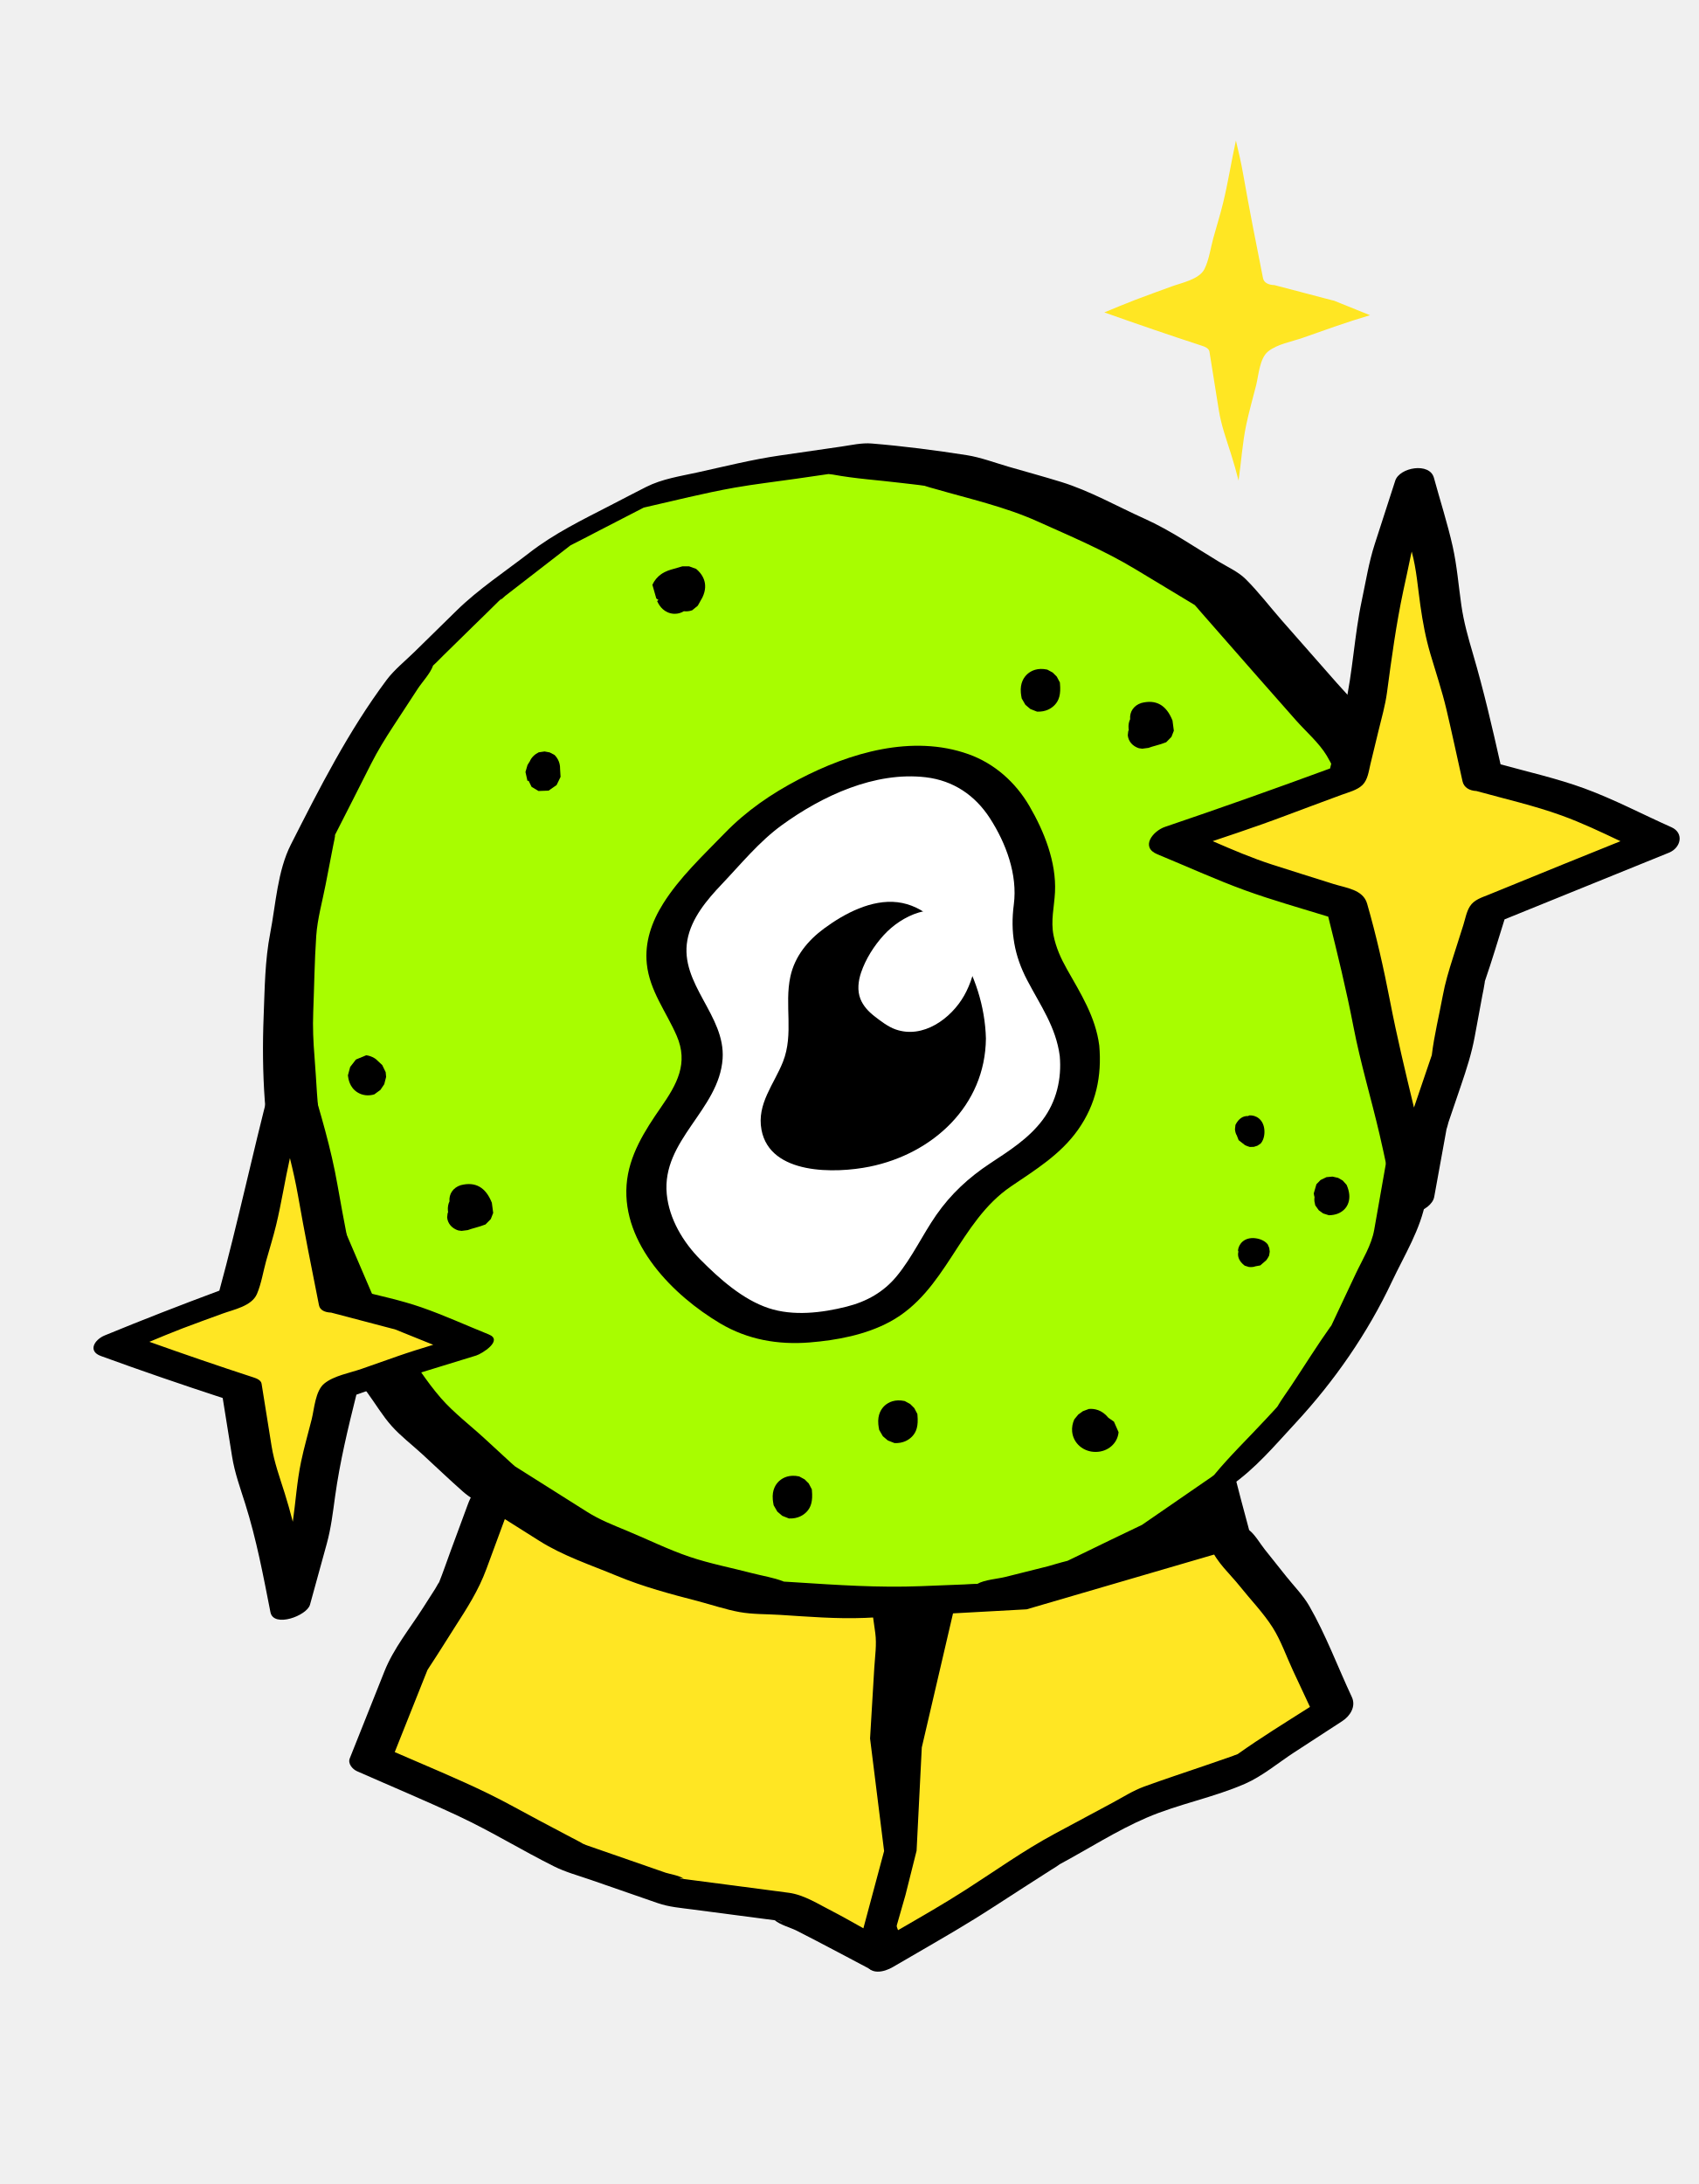
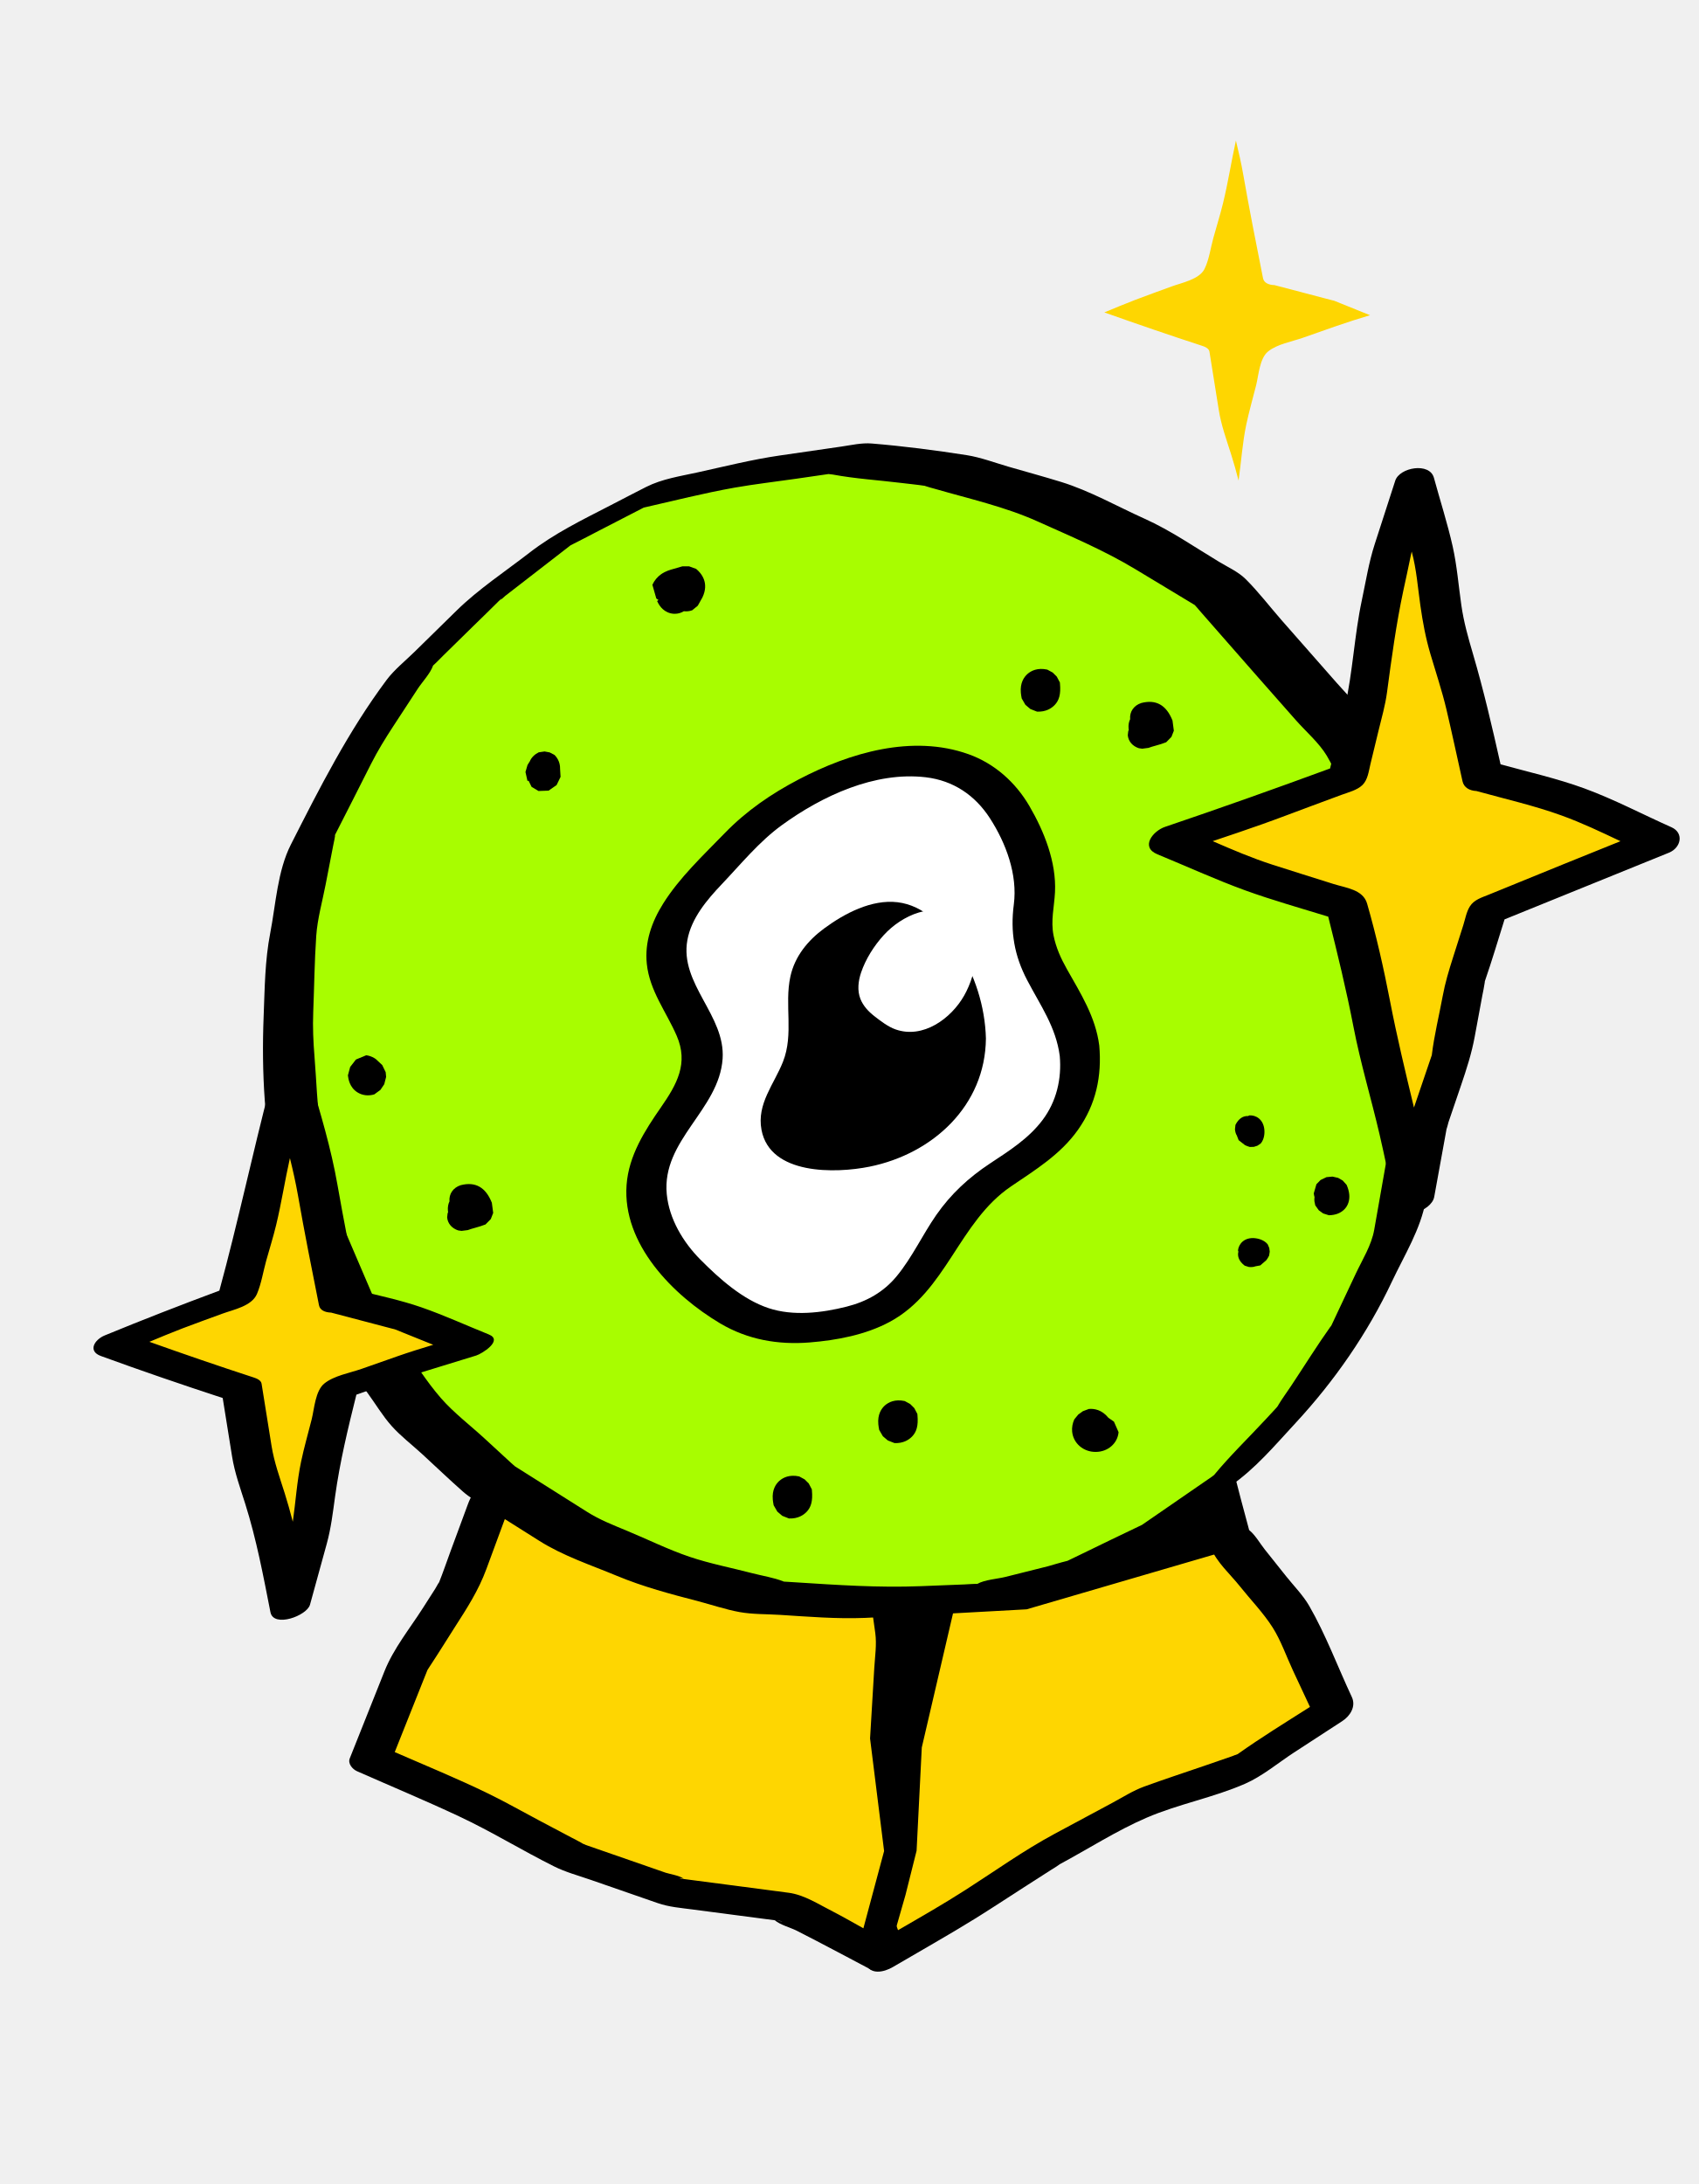
<svg xmlns="http://www.w3.org/2000/svg" height="180" viewBox="0 0 140 180" width="140">
  <g fill="none" fill-rule="evenodd">
    <path d="m0 0h140v180h-140z" />
-     <path d="m83.784 94.672 4.217 6.675 3.656 6.904 2.062 7.71 4.969 6.241 3.574 7.641-7.583 4.933-8.17 2.819-7.467 4.009-7.14 4.578-6.682 3.93-2.32-6.569-2.155-7.442-2.213-7.423-1.728-7.566-3.457-7.763 8.131-4.646 8.058-3.677 7.01-5.312z" fill="#ffe623" transform="translate(7.705 11)" />
+     <path d="m83.784 94.672 4.217 6.675 3.656 6.904 2.062 7.71 4.969 6.241 3.574 7.641-7.583 4.933-8.17 2.819-7.467 4.009-7.14 4.578-6.682 3.93-2.32-6.569-2.155-7.442-2.213-7.423-1.728-7.566-3.457-7.763 8.131-4.646 8.058-3.677 7.01-5.312z" fill="#fed601" transform="translate(7.705 11)" />
    <g transform="translate(7.705 11.397)">
      <path d="m61.852 109.481-.041.024.065-.035c-.006.004-.017.007-.024.011m-6.627 11.942c.023.12.04.19.053.226-.018-.074-.036-.149-.051-.224z" fill="#000" />
      <path d="m94.306 133.176c-.139.041-.415.157-.453.17-.776.269-1.555.536-2.332.805-1.64.565-3.292 1.102-4.921 1.698-.909.331-1.745.87-2.595 1.326l-4.796 2.574c-2.524 1.356-4.886 3.05-7.297 4.594-1.827 1.172-3.715 2.253-5.597 3.34-.644-1.774-1.307-3.547-1.87-5.344-.765-2.445-1.414-4.927-2.137-7.384-.724-2.46-1.556-4.9-2.199-7.381-.34-1.315-.605-2.652-.908-3.975-.288-1.264-.455-2.652-.938-3.858-.887-2.211-1.916-4.376-2.906-6.548l5.483-3.134c.324-.185.65-.367.97-.554-.023.011-.042.02-.044.016l.086-.04c.047-.028.096-.053.143-.082.27-.16.036-.015-.118.07l.292-.132c1.383-.61 2.752-1.255 4.127-1.882 1.128-.514 2.271-1.004 3.387-1.545.799-.388 1.476-.996 2.181-1.53 1.855-1.405 3.68-2.865 5.578-4.214 1.838-1.307 3.697-2.588 5.552-3.873 1.202 1.864 2.439 3.717 3.548 5.632.651 1.124 1.221 2.304 1.828 3.452l1.238 2.336c.133.253.264.51.403.761.06.11.1.217.119.27.31 1.217.648 2.427.973 3.639.335 1.253.552 2.642 1.03 3.85.442 1.118 1.586 2.139 2.326 3.068.895 1.124 1.965 2.223 2.735 3.437.684 1.079 1.135 2.394 1.676 3.551l1.4 2.995c-2.004 1.272-4.034 2.52-5.964 3.892m-25.293-29.651c-.085.06-.14.098-.143.094-.012-.015.06-.055.143-.094m.061-.03c.138-.061.242-.098 0 0m21.045 5.214-.044-.174zm13.602 19.762c-1.161-2.48-2.152-5.155-3.52-7.525-.503-.87-1.274-1.649-1.9-2.434l-1.75-2.197c-.387-.486-.768-1.162-1.244-1.564l-.052-.044-.098-.368-.59-2.204c-.419-1.567-.786-3.16-1.26-4.711-.29-.952-.871-1.83-1.336-2.706-.782-1.478-1.547-2.965-2.348-4.433-1.307-2.403-2.92-4.673-4.381-6.985-.48-.76-1.594-.499-2.342.119-3.895 2.715-7.748 5.44-11.533 8.309-.12.09-1.825 1.411-2.344 1.79-.179.072-.355.16-.532.242l-2.092.954c-2.066.943-4.203 1.792-6.177 2.921l-7.547 4.313c-.691.394-1.118 1.24-.787 1.98 1.111 2.498 2.198 5.01 3.337 7.495l-.005-.025.007.028.003.008c.073.16.08.31.048.215.011.048.024.095.033.143.124.685.312 1.365.466 2.044.36 1.572.71 3.146 1.077 4.716.58 2.466 1.431 4.89 2.154 7.316.712 2.388 1.39 4.785 2.083 7.178.717 2.484 1.683 4.905 2.544 7.343.361 1.025 1.52.764 2.257.331 2.254-1.325 4.543-2.605 6.766-3.983 1.368-.849 2.712-1.74 4.067-2.608l2.246-1.44c.2-.128.416-.245.605-.389.031-.023.044-.034.06-.047 2.37-1.271 4.7-2.776 7.163-3.837 2.626-1.132 5.518-1.657 8.135-2.807 1.416-.621 2.727-1.727 4.015-2.566l3.985-2.592c.659-.429 1.144-1.215.787-1.98" fill="#000" />
-       <path d="m38.713 107.347-5.895 4.664-2.717 7.359-4.206 6.576-3.053 7.659 8.565 3.788 7.995 4.226 8.518 2.957 9.248 1.214 6.763 3.389 2.182-7.629-.413-9.068.542-9.071-1.275-9.064.178-9.628-9.474-.457-8.908 1.102z" fill="#ffe623" />
+       <path d="m38.713 107.347-5.895 4.664-2.717 7.359-4.206 6.576-3.053 7.659 8.565 3.788 7.995 4.226 8.518 2.957 9.248 1.214 6.763 3.389 2.182-7.629-.413-9.068.542-9.071-1.275-9.064.178-9.628-9.474-.457-8.908 1.102z" fill="#fed601" />
      <path d="m57.301 144.6c-1.672-.224-3.345-.44-5.017-.66l-2.853-.373c-.298-.04-.594-.08-.892-.117-.538-.07.032-.085.109.014-.2-.255-1.19-.414-1.482-.515l-2.869-.997-2.817-.978-.89-.309c-.06-.02-.175-.074-.265-.116l-.122-.074c-.278-.16-.568-.3-.852-.45l-2.618-1.385c-1.39-.733-2.764-1.52-4.176-2.207-2.529-1.231-5.145-2.303-7.726-3.426l2.32-5.823c.126-.315.254-.63.378-.945.064-.1.125-.202.192-.3.697-1.054 1.361-2.129 2.04-3.193 1.035-1.615 1.964-3.04 2.625-4.83l1.48-4.01c.173-.466.37-.931.52-1.406.38-.208.774-.636 1.089-.887l1.899-1.502 2.278-1.802c1.706-.42 3.413-.84 5.12-1.262.76-.187 1.527-.36 2.284-.561h.047c.37-.013.75-.093 1.119-.139l6.761-.835c.188-.023.438-.025.643-.072l.031.003c.904.075 1.819.087 2.723.131l5.003.242c-.074 2.845-.23 5.708-.152 8.547.029 1.054.264 2.122.41 3.165.267 1.886.54 3.773.798 5.66.13.948-.023 1.924-.081 2.876l-.348 5.822 1.157 9.277-1.707 6.366s-1.894-1.073-2.509-1.38c-1.165-.584-2.343-1.374-3.65-1.55zm-1.006 2.283c.053.007.106.016.16.022.625.062.164.065-.16-.022zm14.617-25.592s-4.016-4.124-4.202-7.145c-.196-3.183.116-6.469.174-9.658.013-.637-.953-.913-1.423-.935l-5.55-.268c-1.53-.075-3.13-.296-4.658-.136-3.577.375-7.216.707-10.71 1.567l-6.143 1.514c-.068.015-.134.03-.2.05l-.097.024c-.252.062-.513.203-.722.392l-.006.005-5.371 4.25c-.604.478-.886.935-1.152 1.652-.476 1.29-.95 2.577-1.427 3.865-.318.861-.612 1.738-.955 2.59.042-.142-.196.323-.295.477l-1.028 1.607c-1.07 1.674-2.42 3.34-3.158 5.194l-2.865 7.189c-.174.437.231.895.596 1.056 2.798 1.237 5.63 2.416 8.401 3.715 2.672 1.251 5.199 2.812 7.838 4.128.957.478 2.028.765 3.037 1.115l5.506 1.911c.945.328 1.92.401 2.91.531l5.996.787.755.1c.397.359 1.343.628 1.76.838 1.628.816 6.183 3.24 6.183 3.24s1.237-.618 1.542-1.686l1.283-4.483.914-3.643.428-8.508 2.64-11.334z" fill="#000" />
      <path d="m109.878 73.404-.919 8.148-1.43 8.116-3.52 7.476-4.574 6.879-5.636 6.081-6.829 4.707-7.456 3.596-8.014 2.008-8.205.327-8.147-.518-7.9-2.068-7.559-3.141-6.965-4.397-6.095-5.609-4.892-6.71-3.265-7.615-1.836-8.014-.658-8.14.322-8.176 1.57-8.107 3.736-7.368 4.507-6.897 5.881-5.768 6.524-5.051 7.372-3.801 8.088-1.787 8.186-1.186 8.208 1.007 7.884 2.284 7.462 3.354 7.053 4.254 5.424 6.197 5.474 6.192 3.35 7.569 1.953 7.997z" fill="#a8fd00" />
      <path d="m106.713 83.443-1.148 6.513c-.226 1.284-.971 2.453-1.523 3.625l-1.5 3.184c-.16.34-.321.681-.481 1.024-.185.394-.04.064-.042.067-1.153 1.618-2.206 3.319-3.307 4.974-.356.537-.754 1.07-1.085 1.626.059-.077.046-.032-.065.1-.02.034-.043.065-.062.098.024-.042.038-.06.057-.091-.025.03-.04.05-.075.088-.292.308-.579.624-.868.936-1.406 1.517-2.928 2.983-4.246 4.58-.063.052-.125.102-.178.138l-2.679 1.847-2.68 1.847c-.134.092-.268.187-.404.279-1.713.808-3.412 1.647-5.118 2.47l-1.023.493c-.571.137-1.512.424-1.603.447l-3.512.88c-.666.167-1.718.229-2.323.577-.354-.008-.717.03-1.071.044l-3.583.142c-3.492.139-6.888-.097-10.379-.32-.305-.019-.61-.034-.916-.057-.019-.008-.03-.014-.057-.024-.797-.312-1.713-.45-2.54-.666-1.707-.446-3.493-.787-5.165-1.352-1.744-.589-3.44-1.43-5.14-2.135-1.163-.484-2.265-.908-3.325-1.579-1.84-1.16-3.681-2.323-5.522-3.486-.135-.085-.272-.168-.406-.256-.024-.03-.258-.225-.326-.287-.726-.67-1.453-1.338-2.18-2.006-1.177-1.083-2.53-2.111-3.585-3.314-1.254-1.43-2.287-3.136-3.407-4.673-.763-1.046-1.424-1.927-1.93-3.105l-2.546-5.94c-.511-1.192-.69-2.52-.979-3.782l-.782-3.413c-.084-.364-.15-.738-.251-1.097-.033-.112-.049-.166-.058-.19-.266-1.963-.322-3.978-.482-5.952-.101-1.256-.154-2.415-.105-3.672.083-2.093.104-4.2.248-6.291.098-1.413.506-2.84.774-4.23.212-1.088.421-2.177.633-3.265.052-.275.123-.55.16-.828.002-.014-.182.318.02-.075.983-1.912 1.946-3.836 2.918-5.752.557-1.099 1.162-2.081 1.836-3.114l2.035-3.113c.363-.554 1.039-1.263 1.256-1.905.288-.254.554-.542.829-.813l2.504-2.456c.692-.677 1.39-1.347 2.072-2.031-.015.005-.03.014-.046.018.017-.004.038-.02.056-.029.322-.322.254-.175.108-.059.152-.109.321-.288.418-.364l5.247-4.062.135-.106c.777-.386 1.544-.795 2.314-1.192l3.724-1.92c2.487-.565 4.974-1.198 7.482-1.643 1.667-.295 3.36-.486 5.034-.729l2.594-.376c.04-.006.082-.01.124-.018.076.012.25.024.35.042 1.836.344 3.745.46 5.6.687.66.082 1.327.143 1.986.243.011.005.026.013.057.023.252.09.52.15.777.226 2.84.822 5.76 1.47 8.46 2.684 2.759 1.24 5.49 2.387 8.077 3.948l4.77 2.877c.049.029.082.051.11.069.14.146.269.308.4.46l1.87 2.135c2.015 2.303 4.035 4.601 6.063 6.894.82.928 1.908 1.864 2.547 2.927.865 1.442 1.413 3.195 2.094 4.731.445 1.006 1.007 2.014 1.297 3.078.495 1.827.9 3.684 1.347 5.523.716 2.93.94 5.895 1.272 8.894l.137 1.23c-.34 3.03-.56 6.097-1.09 9.1m5.215-11.077c0-.026.01-.052.007-.078-.293-2.646-.481-5.326-.884-7.958-.375-2.453-1.168-4.898-1.756-7.31-.567-2.318-1.82-4.506-2.782-6.68-.298-.676-.526-1.419-.982-1.999-.95-1.214-2.06-2.332-3.082-3.486-1.513-1.712-3.022-3.428-4.527-5.148-.977-1.117-1.903-2.335-2.958-3.381-.606-.6-1.46-.98-2.188-1.42-2.017-1.216-3.987-2.585-6.14-3.553-2.246-1.01-4.509-2.298-6.863-3.025-1.44-.444-2.896-.84-4.342-1.258-1.133-.328-2.287-.77-3.453-.954-2.578-.405-5.231-.746-7.83-.96-.83-.069-1.677.133-2.5.252l-5.09.738c-2.27.33-4.495.89-6.735 1.384-1.446.32-2.941.536-4.271 1.207-.997.503-1.984 1.023-2.974 1.534-2.33 1.2-4.589 2.295-6.661 3.9-1.993 1.544-4.173 2.978-5.977 4.745l-3.482 3.414c-.76.748-1.669 1.469-2.31 2.33-3.15 4.23-5.5 8.866-7.876 13.548-1.105 2.18-1.24 4.903-1.7 7.286-.445 2.29-.453 4.556-.546 6.89-.18 4.582.068 9.279 1.093 13.754.52 2.27.856 4.63 1.774 6.773l2.022 4.715c.305.713.552 1.46.992 2.098.861 1.255 1.797 2.465 2.694 3.695.647.887 1.241 1.887 1.973 2.707.754.845 1.71 1.573 2.541 2.339 1.115 1.025 2.21 2.076 3.345 3.077.572.504 1.25.873 1.893 1.28l4.393 2.772c1.977 1.249 4.238 1.988 6.392 2.884 2.217.92 4.397 1.491 6.725 2.1 1.119.293 2.247.679 3.384.886 1.083.197 2.248.163 3.343.233 2.345.149 4.648.341 6.993.249 2.432-.098 13.334-.707 13.334-.707l17.182-5.02s.568-1.759-.422-5.122c2.1-1.448 3.676-3.348 5.409-5.216 3.192-3.445 5.935-7.394 7.938-11.65 1.024-2.172 2.375-4.32 2.794-6.699.426-2.417.964-4.843 1.259-7.28.311-2.584.583-5.172.875-7.758.006-.055-.014-.087-.024-.128" fill="#000" />
      <path d="m33.514 38.084c-.01.008-.02.013-.03.02.01-.007.02-.012.03-.02m-.106.058-.01.01c.03-.013.06-.029.086-.049-.027.02-.051.027-.076.039m64.154 66.415c.02-.035.044-.066.064-.101-.017.022-.043.064-.069.107zm-64.046-66.474h-.002z" fill="#000" />
    </g>
    <path d="m37.355 25.133c.346 3.262-.857 5.427-2.405 7.112-1.832 1.993-4.526 3.104-6.152 4.704-1.62 1.596-2.542 3.256-3.381 4.66-1.043 1.747-1.895 3.127-3.524 4.286-1.207.86-2.714 1.477-5.194 1.859-1.855.285-4.131.445-6.305-.415-1.946-.768-3.647-2.286-5.207-3.71-1.659-1.512-2.776-3.276-3.295-5.237-.63-2.385.055-4.513 1.337-6.586 1.248-2.017 3.089-3.913 3.067-6.243-.028-2.524-2.582-4.86-2.954-7.787-.261-2.06.604-4.325 3.47-7.208 1.604-1.613 2.907-3.27 4.391-4.425 1.84-1.432 3.725-2.36 5.368-3.17 2.155-1.059 4.157-1.452 5.942-1.621 2.352-.223 4.34.122 5.982 1.03 1.88 1.04 3.056 2.74 3.897 4.593.869 1.911 1.559 3.992 1.2 5.997-.472 2.656.236 4.404 1.234 6.16 1.018 1.791 2.268 3.544 2.53 6" fill="#fff" transform="translate(51.623 61.463)" />
    <path d="m34.316 30.838c-1.16 1.547-2.768 2.55-4.359 3.603-1.741 1.153-3.208 2.508-4.406 4.23-1.141 1.641-1.985 3.494-3.26 5.042-1.088 1.323-2.487 2.098-4.131 2.514-2.044.516-4.392.799-6.43.124-2.141-.71-4.053-2.421-5.62-3.998-1.427-1.435-2.58-3.357-2.776-5.403-.424-4.444 4.312-6.941 4.604-11.149.247-3.581-3.557-6.16-2.904-9.784.326-1.805 1.617-3.321 2.84-4.61 1.582-1.663 3.074-3.504 4.94-4.859 3.319-2.412 7.672-4.445 11.87-3.95 2.264.268 4.058 1.475 5.287 3.377 1.327 2.053 2.291 4.647 1.97 7.106-.297 2.265.039 4.204 1.095 6.228 1.085 2.08 2.38 3.868 2.692 6.26.166 1.887-.268 3.744-1.412 5.269m4.666-6.141c-.307-2.359-1.528-4.27-2.671-6.298-.494-.875-.897-1.773-1.095-2.762-.246-1.232.059-2.353.119-3.578.12-2.462-.889-4.997-2.112-7.093-1.14-1.954-2.873-3.504-5.017-4.27-4.64-1.655-9.802-.114-13.973 2.067-2.278 1.189-4.337 2.601-6.129 4.45-1.763 1.82-3.719 3.645-5.07 5.803-.944 1.504-1.53 3.175-1.343 4.966.23 2.21 1.605 3.946 2.464 5.924.984 2.268.019 3.993-1.29 5.88-1.341 1.934-2.665 3.99-2.842 6.407-.36 4.879 3.826 9.102 7.71 11.412 2.26 1.342 4.773 1.783 7.376 1.573 2.237-.18 4.616-.625 6.61-1.7 4.676-2.52 5.679-8.23 9.987-11.158 2.02-1.373 4.093-2.638 5.53-4.675 1.482-2.1 1.97-4.408 1.747-6.948" fill="#000" transform="translate(51.623 61.463)" />
    <path d="m27.311 16.655c-1.127-1.758-2.774-3.502-4.96-3.759-2.14-.25-4.353.919-6.026 2.148-1.355.994-2.438 2.307-2.8 3.976-.509 2.335.296 4.73-.61 7.022-.732 1.854-2.173 3.469-1.772 5.61.7 3.745 6.116 3.603 8.904 3.039 5.204-1.053 9.545-5.012 9.594-10.57-.068-2.627-.912-5.253-2.33-7.466" fill="#000" transform="translate(51.623 61.463)" />
    <path d="m26.454 14.497c1.595 1.069 1.721 3.534.63 5.774s-3.015 3.449-4.61 2.38c-1.594-1.07-3.763-2.178-.996-6.2 1.43-2.078 3.381-3.024 4.976-1.954" fill="#fff" transform="translate(51.623 61.463)" />
    <path d="m25.504 14.875c1.466 1.023 1.464 3.01.966 4.556-.287.894-.74 1.74-1.378 2.433-.235.256-.51.481-.783.623.159-.082-.123.051-.129.053.148-.055.017.023-.008-.002l.092-.019c-.116.015-.123.019-.023.01-.116.01-.04.02-.189-.008-.514-.092-.97-.464-1.392-.762-.394-.276-.784-.583-1.073-.973-.812-1.098-.27-2.529.339-3.583.515-.893 1.172-1.83 2.055-2.394.213-.137.255-.155.453-.226-.221.079.142-.018-.009.003-.169.024.326-.03.099-.017.27-.016.677.11.98.306.383.247.934.13 1.333-.03.14-.057.934-.49.566-.727-2.066-1.33-4.678-.158-6.182 1.488-.792.867-1.488 1.964-1.867 3.08-.235.69-.332 1.489-.056 2.183.228.573.66 1.036 1.14 1.41.516.403 1.133.879 1.75 1.097 2.271.805 4.585-.89 5.656-2.78 1.08-1.905 1.662-5.01-.44-6.478-.37-.257-.946-.124-1.333.031-.152.061-.925.476-.567.726" fill="#fff" transform="translate(51.623 61.463)" />
    <path d="m46.068 36.8.323 1.13.18.124-.114.086c.108.226.391.825 1.109 1.01.38.089.765.029 1.096-.172.205.025.438.013.686-.077l.463-.379.38-.678c.576-1.2-.079-1.992-.518-2.355l-.576-.209-.551-.003-.727.211c-.276.077-.656.18-1.021.434-.318.22-.568.524-.73.877m-9.386 16.996.831-.03.66-.46.327-.675-.04-.657c0-.167.004-.677-.448-1.141l-.41-.217-.42-.078-.48.07-.229.132c-.37.26-.506.586-.486.573l.002-.004-.214.345-.168.577.165.736.091-.021.247.508zm39.757-8.09c.014.146.04.301.07.461l.302.523.41.348.55.217c.737.033 1.194-.277 1.452-.542.361-.376.523-.877.44-1.768l-.008-.093-.254-.482-.337-.336-.449-.243c-.807-.174-1.33.097-1.63.36-.29.257-.621.736-.546 1.555m-20.446 66.497c.014.146.041.302.07.461l.303.523.408.348.551.218c.737.032 1.194-.277 1.452-.542.361-.376.523-.878.44-1.769l-.008-.092-.253-.482-.338-.337-.448-.243c-.807-.174-1.33.097-1.632.36-.29.257-.62.736-.545 1.555m-32.027-34.24.155-.602-.036-.392-.286-.588-.526-.489c-.103-.073-.379-.265-.794-.315l-.845.35-.476.613-.187.693c.038.292.129.976.774 1.393.406.26.902.323 1.4.175l.506-.37zm72.244 4.886c.338-.4.316-.966.301-1.13-.08-.87-.702-1.225-1.246-1.186l-.098.054c-.4-.027-.777.203-1.04.727l-.04.365c.02.22.083.413.146.492l.156.402.523.41c.128.06.256.114.402.151l.33-.01.29-.092zm.576 8.309c-.33-.407-.891-.49-1.055-.506-.87-.083-1.333.463-1.395 1.005l.033.106c-.1.389.056.8.522 1.155l.352.109c.219.02.42-.006.51-.052l.424-.08.5-.436c.082-.116.16-.23.223-.368l.052-.326-.037-.302-.13-.305zm6.721-4.109c-.023-.25-.097-.515-.217-.791l-.324-.359-.376-.218-.467-.105-.49.045-.491.236-.342.35-.217.75c.01.107.032.211.062.31-.016.11-.02.224-.009.341l.07.338.29.406.36.26.473.15c.56-.01 1.001-.185 1.315-.529.277-.303.406-.724.363-1.184m-19.014 19.59-.381-.866-.459-.32c-.542-.67-1.175-.765-1.611-.725l-.488.183-.388.28-.321.393c-.148.325-.21.672-.179 1.006.09.966.929 1.687 1.944 1.677.996 0 1.804-.7 1.883-1.628m-55.15-19.018c-.092.187-.16.445-.128.8l.02.054-.049.149-.035.318c.045.499.387.9.912 1.07l.278.039.51-.066c.192-.074.4-.13.613-.19.293-.082.585-.167.85-.276l.434-.441.198-.508-.111-.839c-.504-1.273-1.354-1.764-2.576-1.444-.612.198-.972.722-.916 1.335m56.104-39.742c-.094.186-.161.444-.128.8 0 .004.02.053.02.053l-.05.15-.036.317c.046.5.388.9.914 1.071l.277.038.512-.066c.19-.074.398-.13.612-.19.293-.081.584-.167.85-.275l.433-.442.198-.507-.111-.84c-.504-1.272-1.354-1.764-2.575-1.444-.614.199-.973.722-.916 1.335m-20.756 58.11c.014.146.04.3.07.461l.303.523.409.348.55.217c.737.033 1.194-.277 1.452-.542.362-.376.523-.877.441-1.768l-.008-.093-.255-.482-.337-.336-.448-.243c-.808-.174-1.33.097-1.631.358-.29.259-.62.738-.546 1.557" fill="#000" transform="translate(7.705 11.397)" />
-     <path d="m114.469 52.557-1.387-6.203-1.752-5.969-.89-6.18-1.581-5.785-1.85 5.71-1.294 6.079-.831 6.195-1.518 6.267-7.336 2.717-7.401 2.508 7.222 2.966 7.424 2.345 1.55 6.185 1.179 6.106 1.595 6.011 1.261 5.857 1.069-5.893 2.01-5.907 1.131-6.122 1.839-5.783 6.946-2.83 7.269-2.935-7.176-3.198z" fill="#ffe623" transform="translate(7.705 11.397)" />
+     <path d="m114.469 52.557-1.387-6.203-1.752-5.969-.89-6.18-1.581-5.785-1.85 5.71-1.294 6.079-.831 6.195-1.518 6.267-7.336 2.717-7.401 2.508 7.222 2.966 7.424 2.345 1.55 6.185 1.179 6.106 1.595 6.011 1.261 5.857 1.069-5.893 2.01-5.907 1.131-6.122 1.839-5.783 6.946-2.83 7.269-2.935-7.176-3.198z" fill="#fed601" transform="translate(7.705 11.397)" />
    <path d="m117.335 61.39-2.333.95c-.572.233-1.21.415-1.556.97-.283.452-.382 1.049-.542 1.553-.285.894-.57 1.787-.853 2.68-.337 1.058-.64 2.062-.841 3.151-.297 1.609-.7 3.232-.897 4.854l-.001.015c-.09.255-.174.512-.262.768l-.859 2.526c-.117.345-.235.686-.35 1.027-.704-2.916-1.404-5.831-1.974-8.779-.52-2.694-1.13-5.39-1.888-8.027-.335-1.165-1.728-1.29-2.76-1.616-1.68-.53-3.362-1.053-5.038-1.592-1.67-.536-3.304-1.236-4.93-1.942 1.373-.458 2.744-.921 4.105-1.404 1.367-.485 2.72-1.007 4.078-1.51.812-.301 1.622-.602 2.432-.901.568-.21 1.294-.386 1.727-.809.446-.436.518-1.141.661-1.73l.656-2.71c.257-1.06.563-2.11.708-3.192.379-2.826.753-5.604 1.346-8.391.202-.945.414-1.888.605-2.836.033-.162.067-.305.078-.352l.01-.028.002.014c.393 1.438.5 2.963.711 4.435.201 1.398.43 2.64.826 3.989.449 1.525.963 3.046 1.327 4.594.462 1.96.88 3.93 1.32 5.896.119.535.594.776 1.145.804 2.34.65 4.755 1.195 7.03 2.02 1.643.594 3.247 1.358 4.844 2.115-1.58.637-3.16 1.274-4.74 1.914-1.263.513-2.525 1.03-3.787 1.543m12.724-4.61c-2.375-1.058-4.733-2.304-7.173-3.197-2.232-.816-4.608-1.352-6.908-1.986-.689-3.066-1.39-6.09-2.276-9.109-.4-1.358-.756-2.613-.956-4.007-.231-1.604-.36-3.265-.715-4.845-.427-1.9-1.033-3.773-1.545-5.652-.357-1.303-2.833-.86-3.188.236l-1.69 5.225c-.488 1.504-.735 3.087-1.064 4.632-.619 2.904-.743 5.904-1.393 8.792-.383 1.695-.81 3.382-1.226 5.07-4.518 1.662-9.042 3.269-13.604 4.814-.992.336-2.065 1.67-.627 2.26 2.4.987 4.781 2.079 7.218 2.966 2.248.818 4.574 1.464 6.862 2.173.755 3.018 1.49 6.015 2.08 9.073.578 2.994 1.454 5.887 2.147 8.857.443 1.898.822 3.815 1.232 5.721.33 1.54 3.057.662 3.277-.553l.954-5.25.114-.63c-.118.67.045-.089.11-.282.342-1.003.682-2.007 1.025-3.01.463-1.363.878-2.636 1.138-4.048l.625-3.379c.066-.35.15-.705.196-1.06.007-.054.01-.086.012-.116.582-1.685 1.091-3.397 1.624-5.099 4.513-1.837 9.027-3.668 13.545-5.493 1.001-.404 1.268-1.63.206-2.103" fill="#000" transform="translate(7.705 11.397)" />
-     <path d="m94.165.19c.23.94.445 1.883.613 2.85.497 2.84 1.059 5.664 1.621 8.493.077.384.468.554.945.569l2.226.584 1.858.488c.202.053.405.111.608.159l.205.05.054.019c.184.077.369.149.553.223l1.743.703.63.254c-.919.278-1.836.563-2.74.878-.935.326-1.866.656-2.8.983-.884.311-2.128.522-2.871 1.132-.693.57-.771 1.946-.973 2.758-.275 1.094-.592 2.188-.824 3.292-.314 1.508-.41 3.059-.628 4.585-.186-.723-.387-1.444-.616-2.165-.385-1.216-.815-2.392-1.016-3.652l-.769-4.81c-.043-.274-.396-.412-.61-.481-2.703-.88-5.381-1.8-8.054-2.751.837-.35 1.676-.697 2.52-1.023 1-.386 2.01-.74 3.014-1.112.825-.304 2.296-.584 2.722-1.444.38-.767.507-1.761.736-2.58.264-.954.564-1.906.798-2.868.413-1.696.677-3.429 1.055-5.133zm-73.951 95.555-1.198-6.012-1.026-5.859-1.776-6.017-1.589 6.061-1.198 5.814-1.584 5.692-5.273 1.945-4.975 2.05 5.053 1.841 5.58 1.818.974 6.078 1.791 5.667 1.22 6.216 1.678-6.098.819-5.909 1.488-5.955 5.533-1.944 5.575-1.714-5.409-2.179z" fill="#ffe623" transform="translate(7.705 11.397)" />
+     <path d="m94.165.19c.23.94.445 1.883.613 2.85.497 2.84 1.059 5.664 1.621 8.493.077.384.468.554.945.569l2.226.584 1.858.488c.202.053.405.111.608.159l.205.05.054.019c.184.077.369.149.553.223l1.743.703.63.254c-.919.278-1.836.563-2.74.878-.935.326-1.866.656-2.8.983-.884.311-2.128.522-2.871 1.132-.693.57-.771 1.946-.973 2.758-.275 1.094-.592 2.188-.824 3.292-.314 1.508-.41 3.059-.628 4.585-.186-.723-.387-1.444-.616-2.165-.385-1.216-.815-2.392-1.016-3.652l-.769-4.81c-.043-.274-.396-.412-.61-.481-2.703-.88-5.381-1.8-8.054-2.751.837-.35 1.676-.697 2.52-1.023 1-.386 2.01-.74 3.014-1.112.825-.304 2.296-.584 2.722-1.444.38-.767.507-1.761.736-2.58.264-.954.564-1.906.798-2.868.413-1.696.677-3.429 1.055-5.133zm-73.951 95.555-1.198-6.012-1.026-5.859-1.776-6.017-1.589 6.061-1.198 5.814-1.584 5.692-5.273 1.945-4.975 2.05 5.053 1.841 5.58 1.818.974 6.078 1.791 5.667 1.22 6.216 1.678-6.098.819-5.909 1.488-5.955 5.533-1.944 5.575-1.714-5.409-2.179z" fill="#fed601" transform="translate(7.705 11.397)" />
    <path d="m25.065 100.38c-.994.346-1.99.698-2.984 1.048-.94.33-2.268.555-3.06 1.206-.736.604-.818 2.072-1.033 2.936-.293 1.167-.632 2.333-.878 3.511-.34 1.624-.444 3.296-.681 4.94-.203-.787-.422-1.573-.67-2.359-.41-1.296-.866-2.55-1.082-3.892-.275-1.71-.549-3.418-.822-5.128-.046-.291-.42-.436-.648-.51-2.886-.94-5.745-1.923-8.599-2.94.905-.379 1.812-.753 2.726-1.106 1.087-.418 2.185-.805 3.278-1.209.942-.347 2.434-.62 2.864-1.634.36-.847.515-1.849.76-2.733.274-.982.583-1.962.822-2.952.44-1.821.721-3.68 1.134-5.508.249 1.013.48 2.034.664 3.077.53 3.028 1.13 6.039 1.732 9.054.08.406.494.587.999.603l2.378.625 1.98.521c.215.056.43.119.648.17l.219.054c.023.007.045.016.059.021.195.08.393.158.59.237l1.857.749.686.276c-.986.298-1.968.604-2.939.942m7.524-1.792c-1.848-.744-3.68-1.583-5.56-2.237-1.703-.59-3.504-.967-5.26-1.408-.577-2.892-1.15-5.782-1.659-8.688-.529-3.026-1.398-5.883-2.27-8.833-.374-1.269-3.006-.352-3.26.617-1.476 5.635-2.67 11.318-4.204 16.936-3.173 1.18-6.313 2.4-9.446 3.69-.855.353-1.425 1.296-.314 1.7 3.331 1.215 6.668 2.357 10.035 3.46l.773 4.819c.214 1.34.672 2.596 1.082 3.892.93 2.947 1.484 5.904 2.08 8.94.256 1.31 3.01.296 3.26-.616l1.38-5.017c.357-1.295.507-2.589.691-3.922.397-2.856 1.057-5.582 1.753-8.372l1.851-.65 1.927-.678.633-.222c.11-.04.553-.147.104-.036-.5.122.52-.152.66-.195l1.915-.589 2.788-.857c.45-.138 2.26-1.243 1.04-1.734" fill="#000" transform="translate(7.705 11.397)" />
  </g>
</svg>
